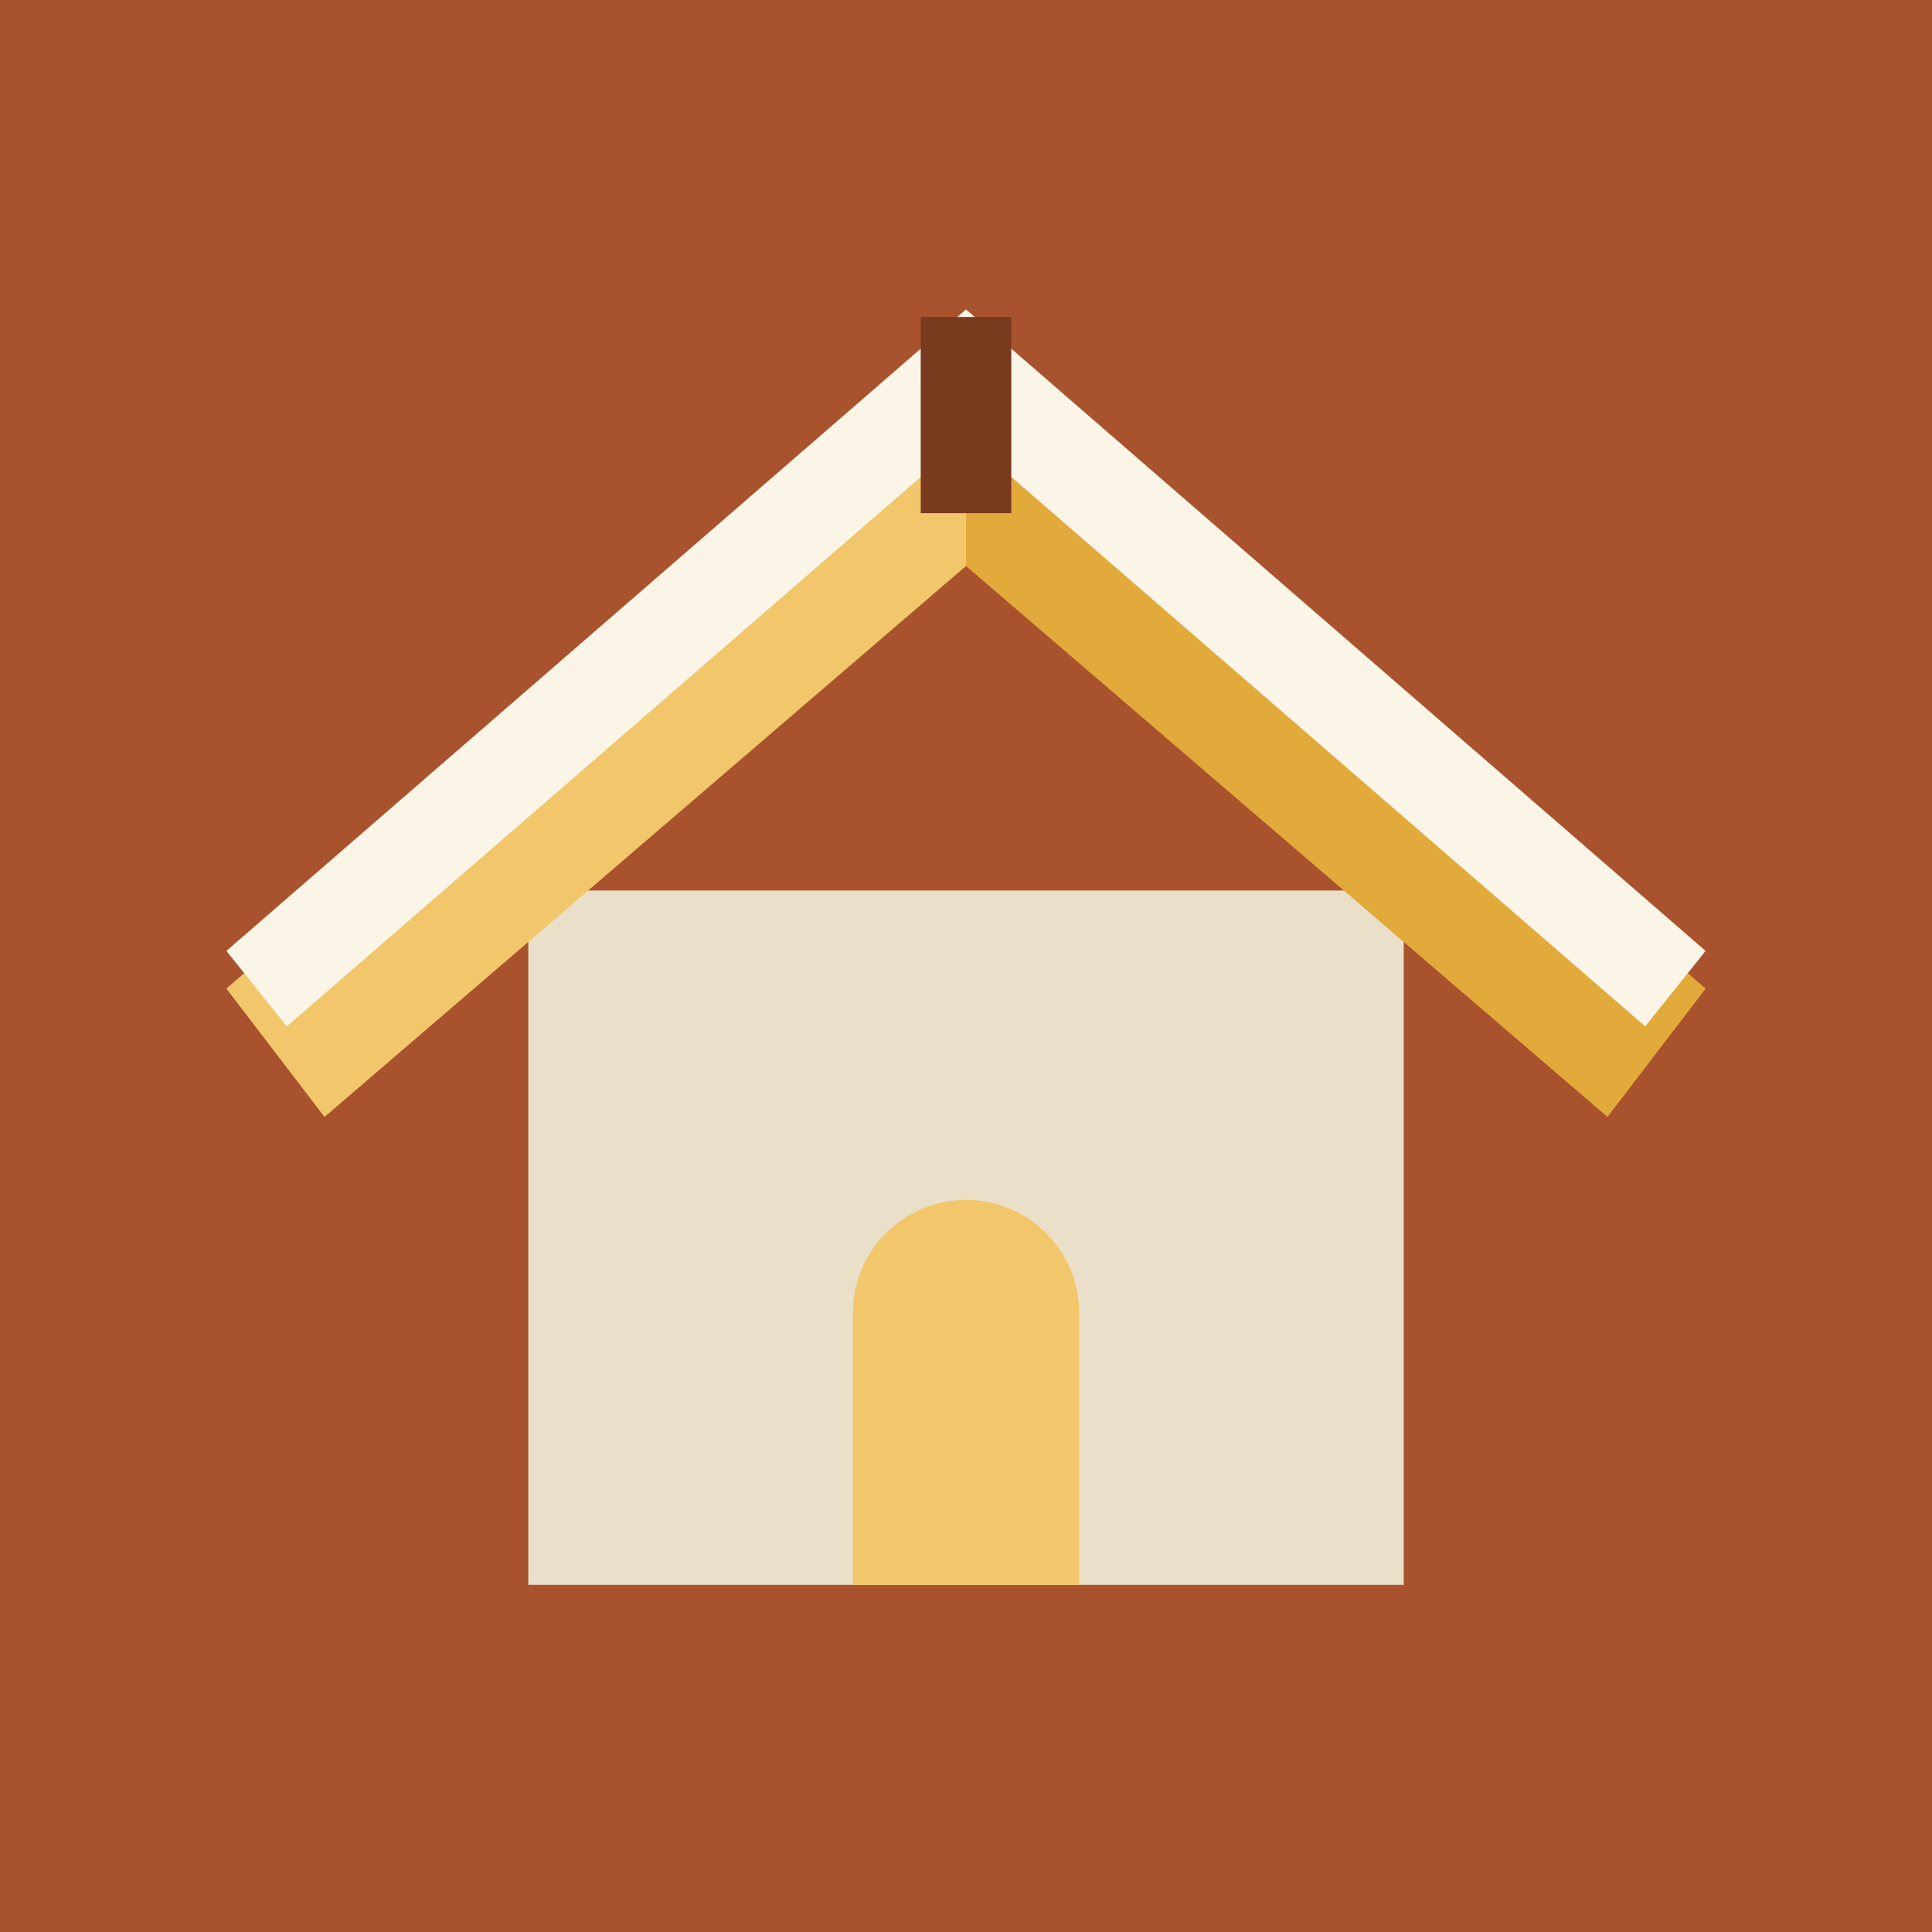
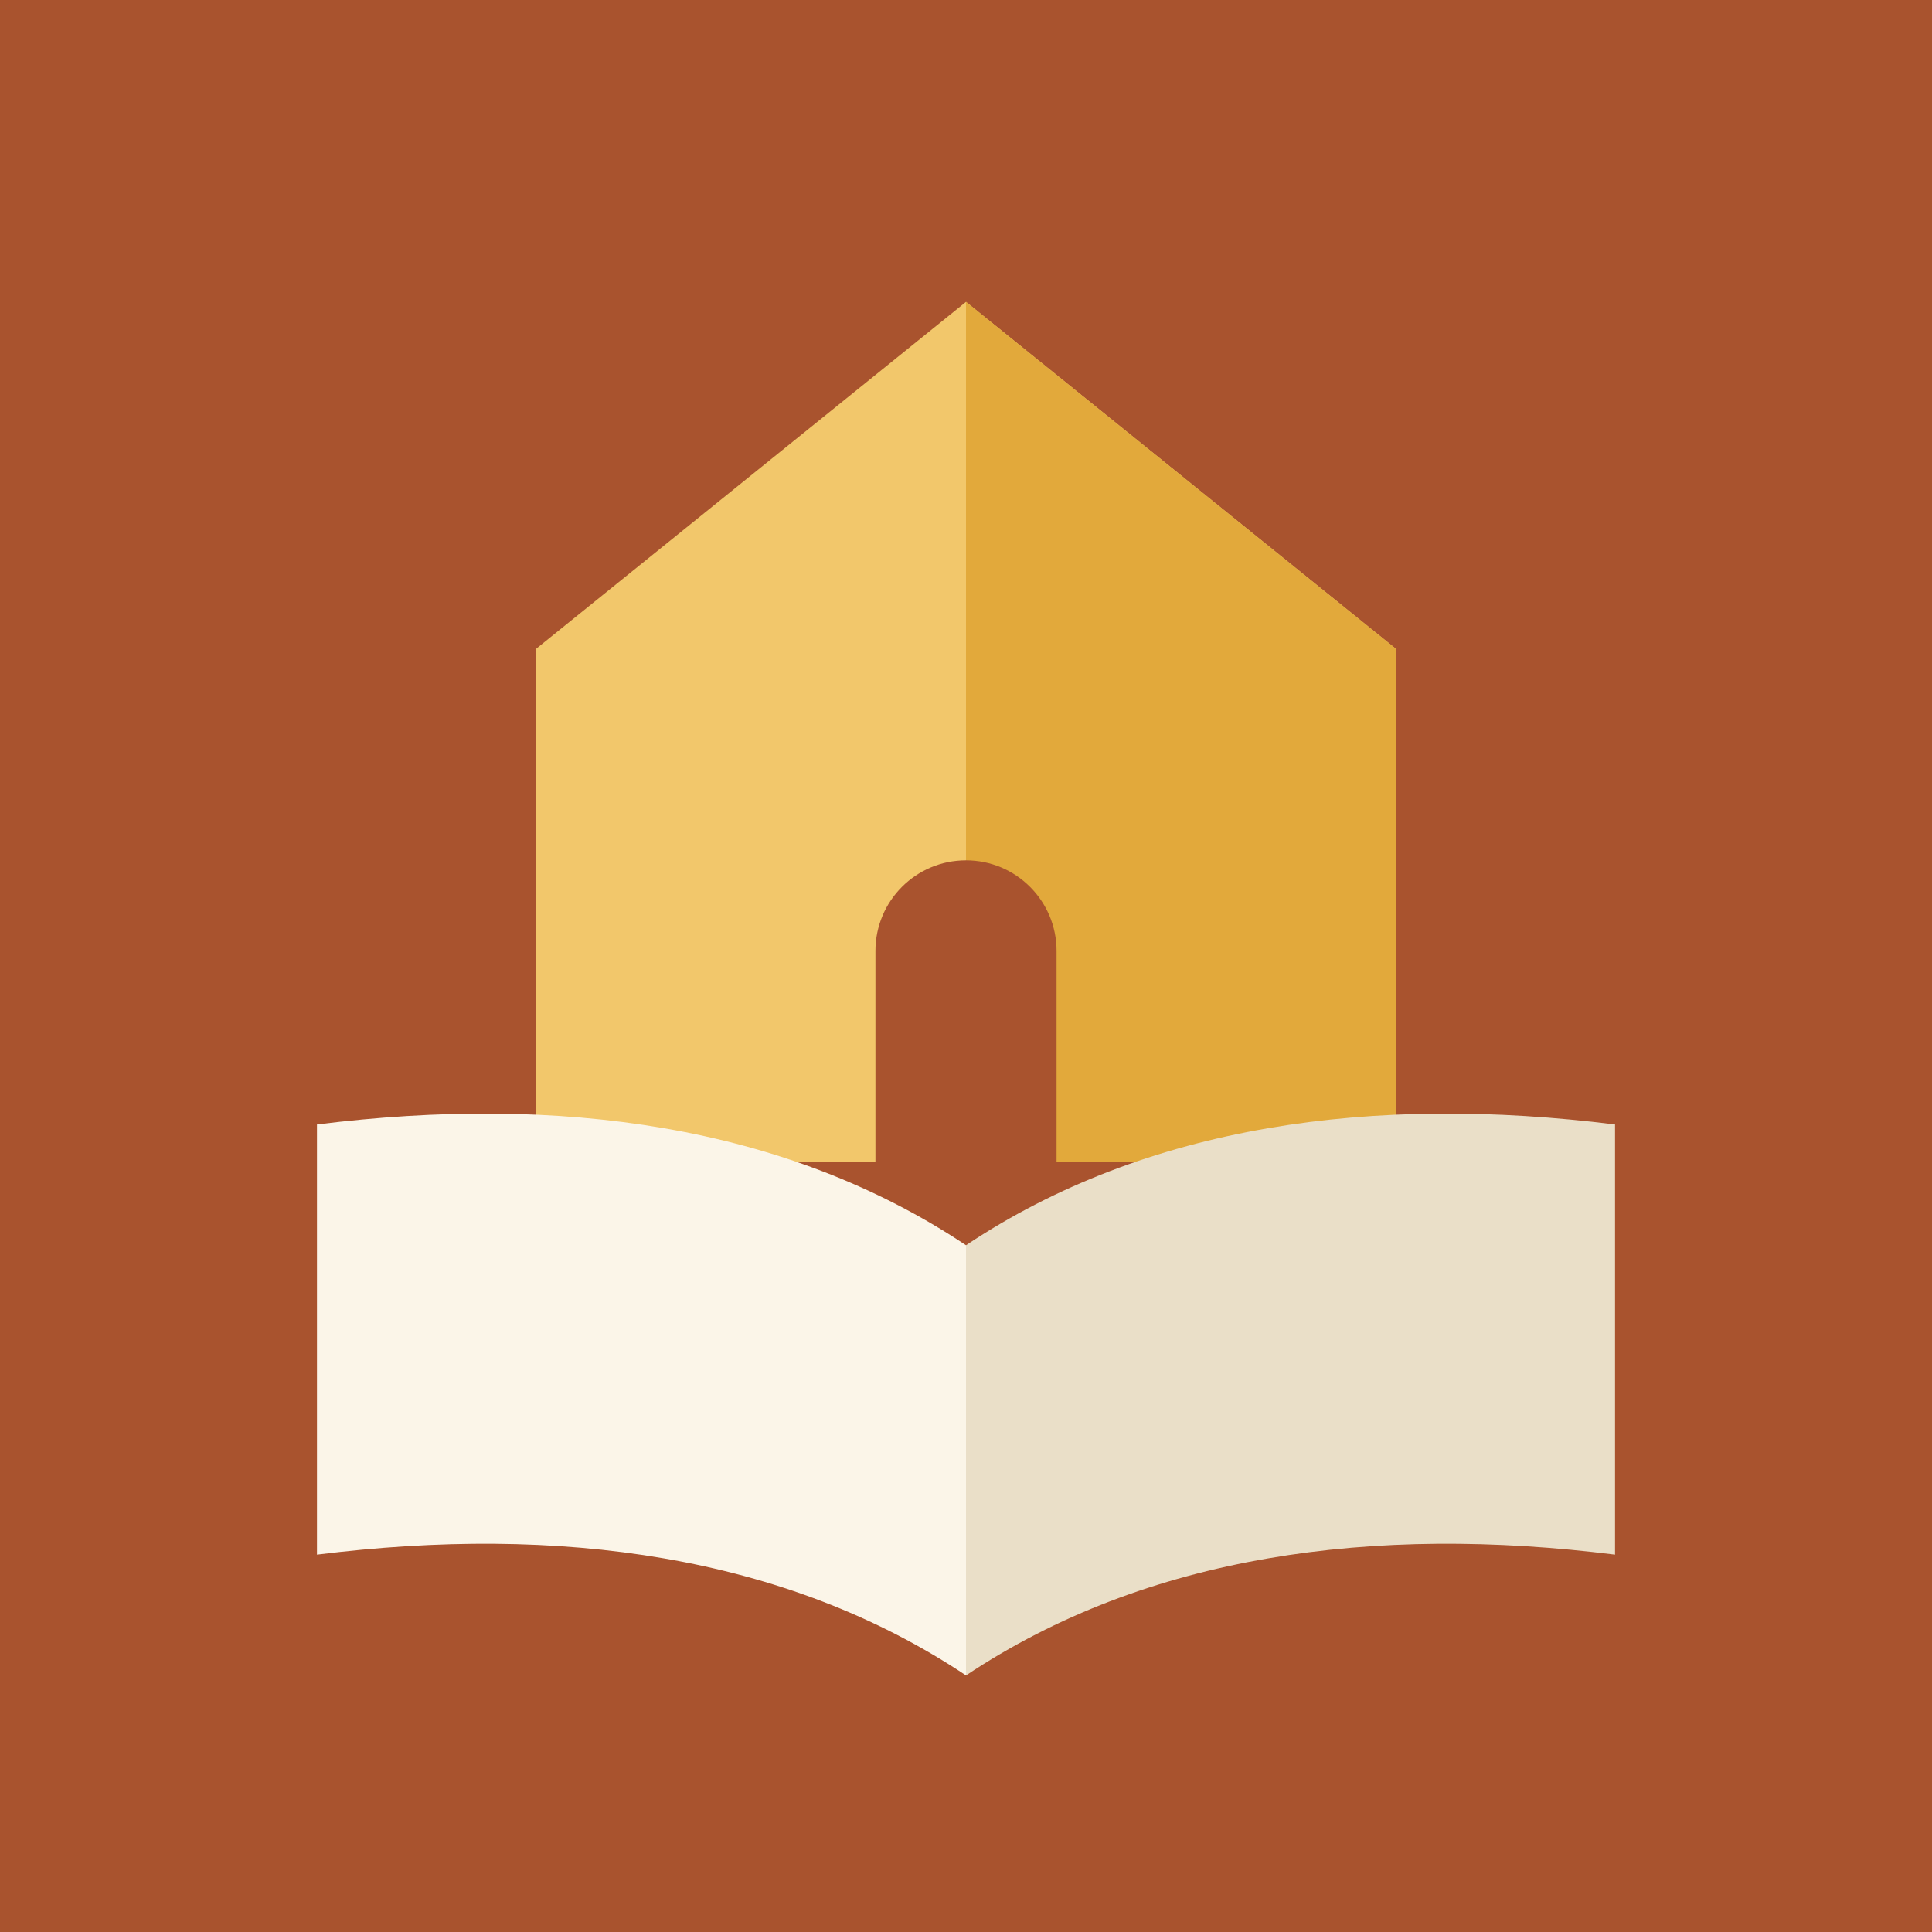
<svg xmlns="http://www.w3.org/2000/svg" viewBox="0 0 512 512">
  <rect width="512" height="512" fill="#A9532E" />
  <g transform="translate(256 256) scale(1) translate(-256 -256)">
-     <rect x="140" y="236" width="232" height="184" fill="#EADFC8" />
-     <path d="M226 420v-72a30 30 0 0 1 60 0v72z" fill="#F2C76B" />
-     <path d="M256 92 60 262l26 34L256 150z" fill="#F2C76B" />
-     <path d="M256 92l196 170-26 34L256 150z" fill="#E2A93B" />
-     <path d="M256 82 60 252l16 20L256 116z" fill="#FBF5E8" />
-     <path d="M256 82l196 170-16 20L256 116z" fill="#FBF5E8" />
-     <path d="M244 84h24v52h-24z" fill="#7A3A1E" />
+     <path d="M256 80 370 172v136H142V172z" fill="#F2C76B" />
+     <path d="M256 80 370 172v136H256z" fill="#E2A93B" />
+     <path d="M232 308v-56a24 24 0 0 1 48 0v56z" fill="#A9532E" />
+     <path d="M256 330c-48-32-108-40-172-32v114c64-8 124 0 172 32z" fill="#FBF5E8" />
+     <path d="M256 330c48-32 108-40 172-32v114c-64-8-124 0-172 32z" fill="#EADFC8" />
  </g>
</svg>
